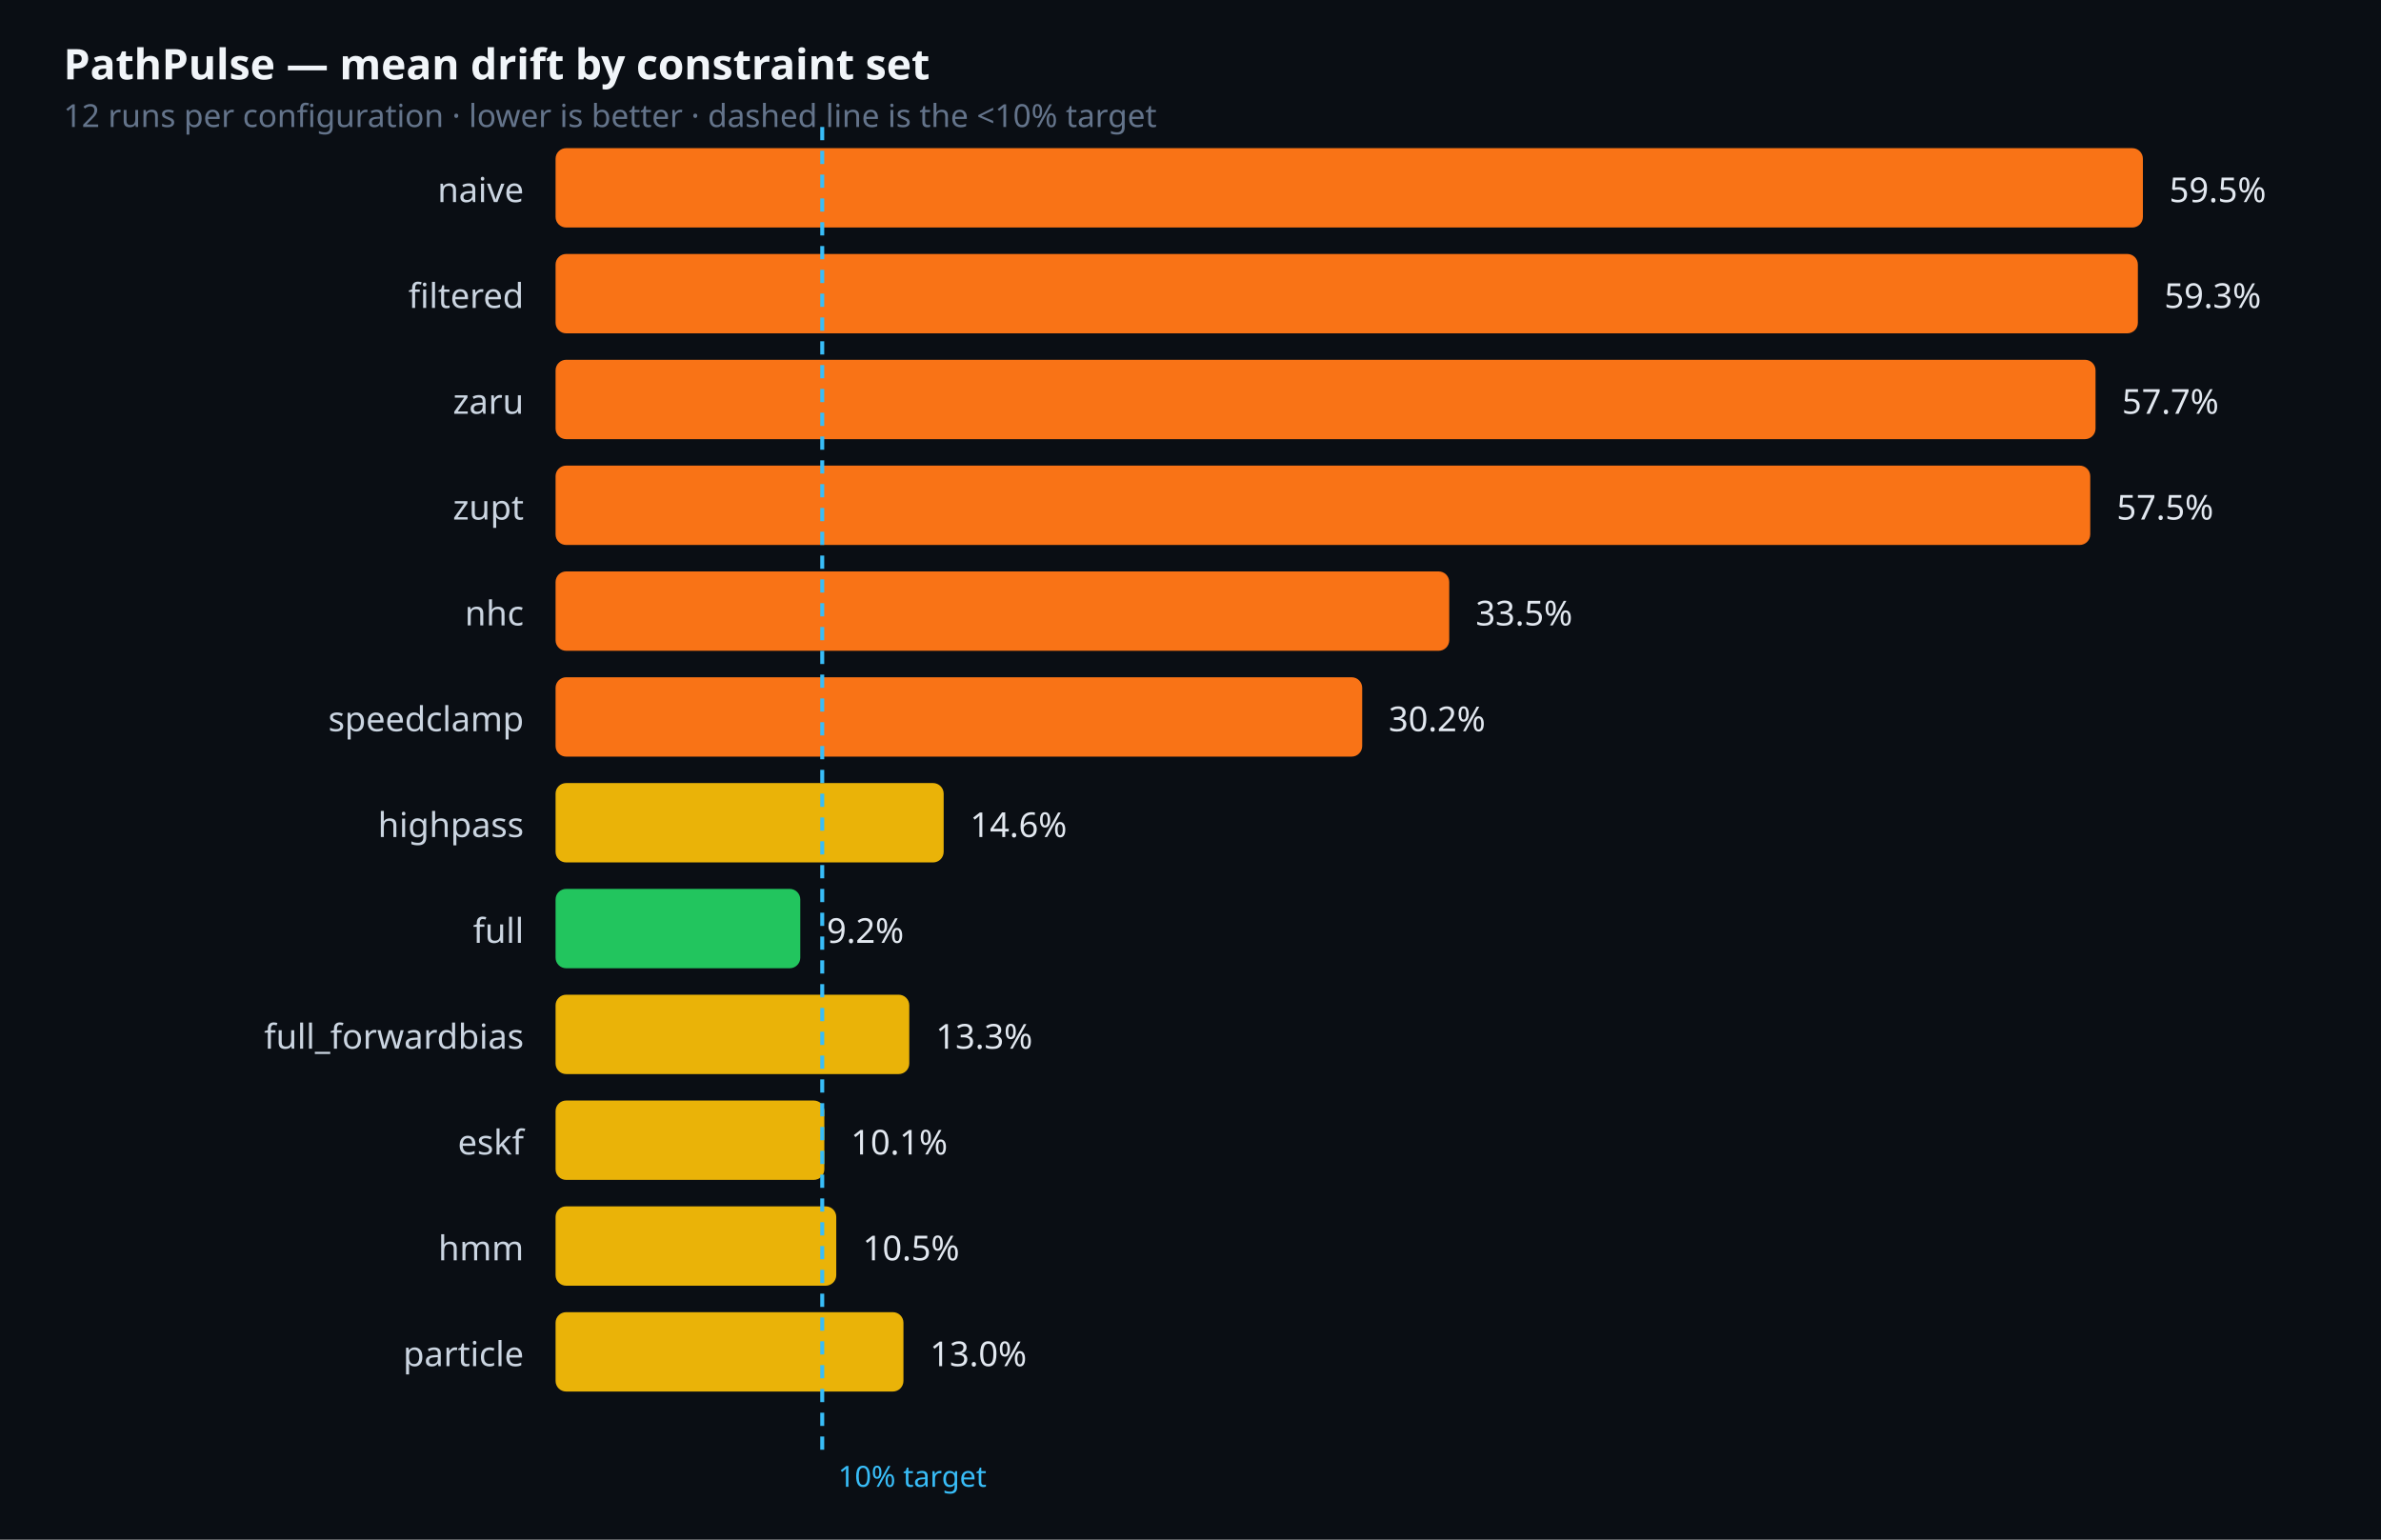
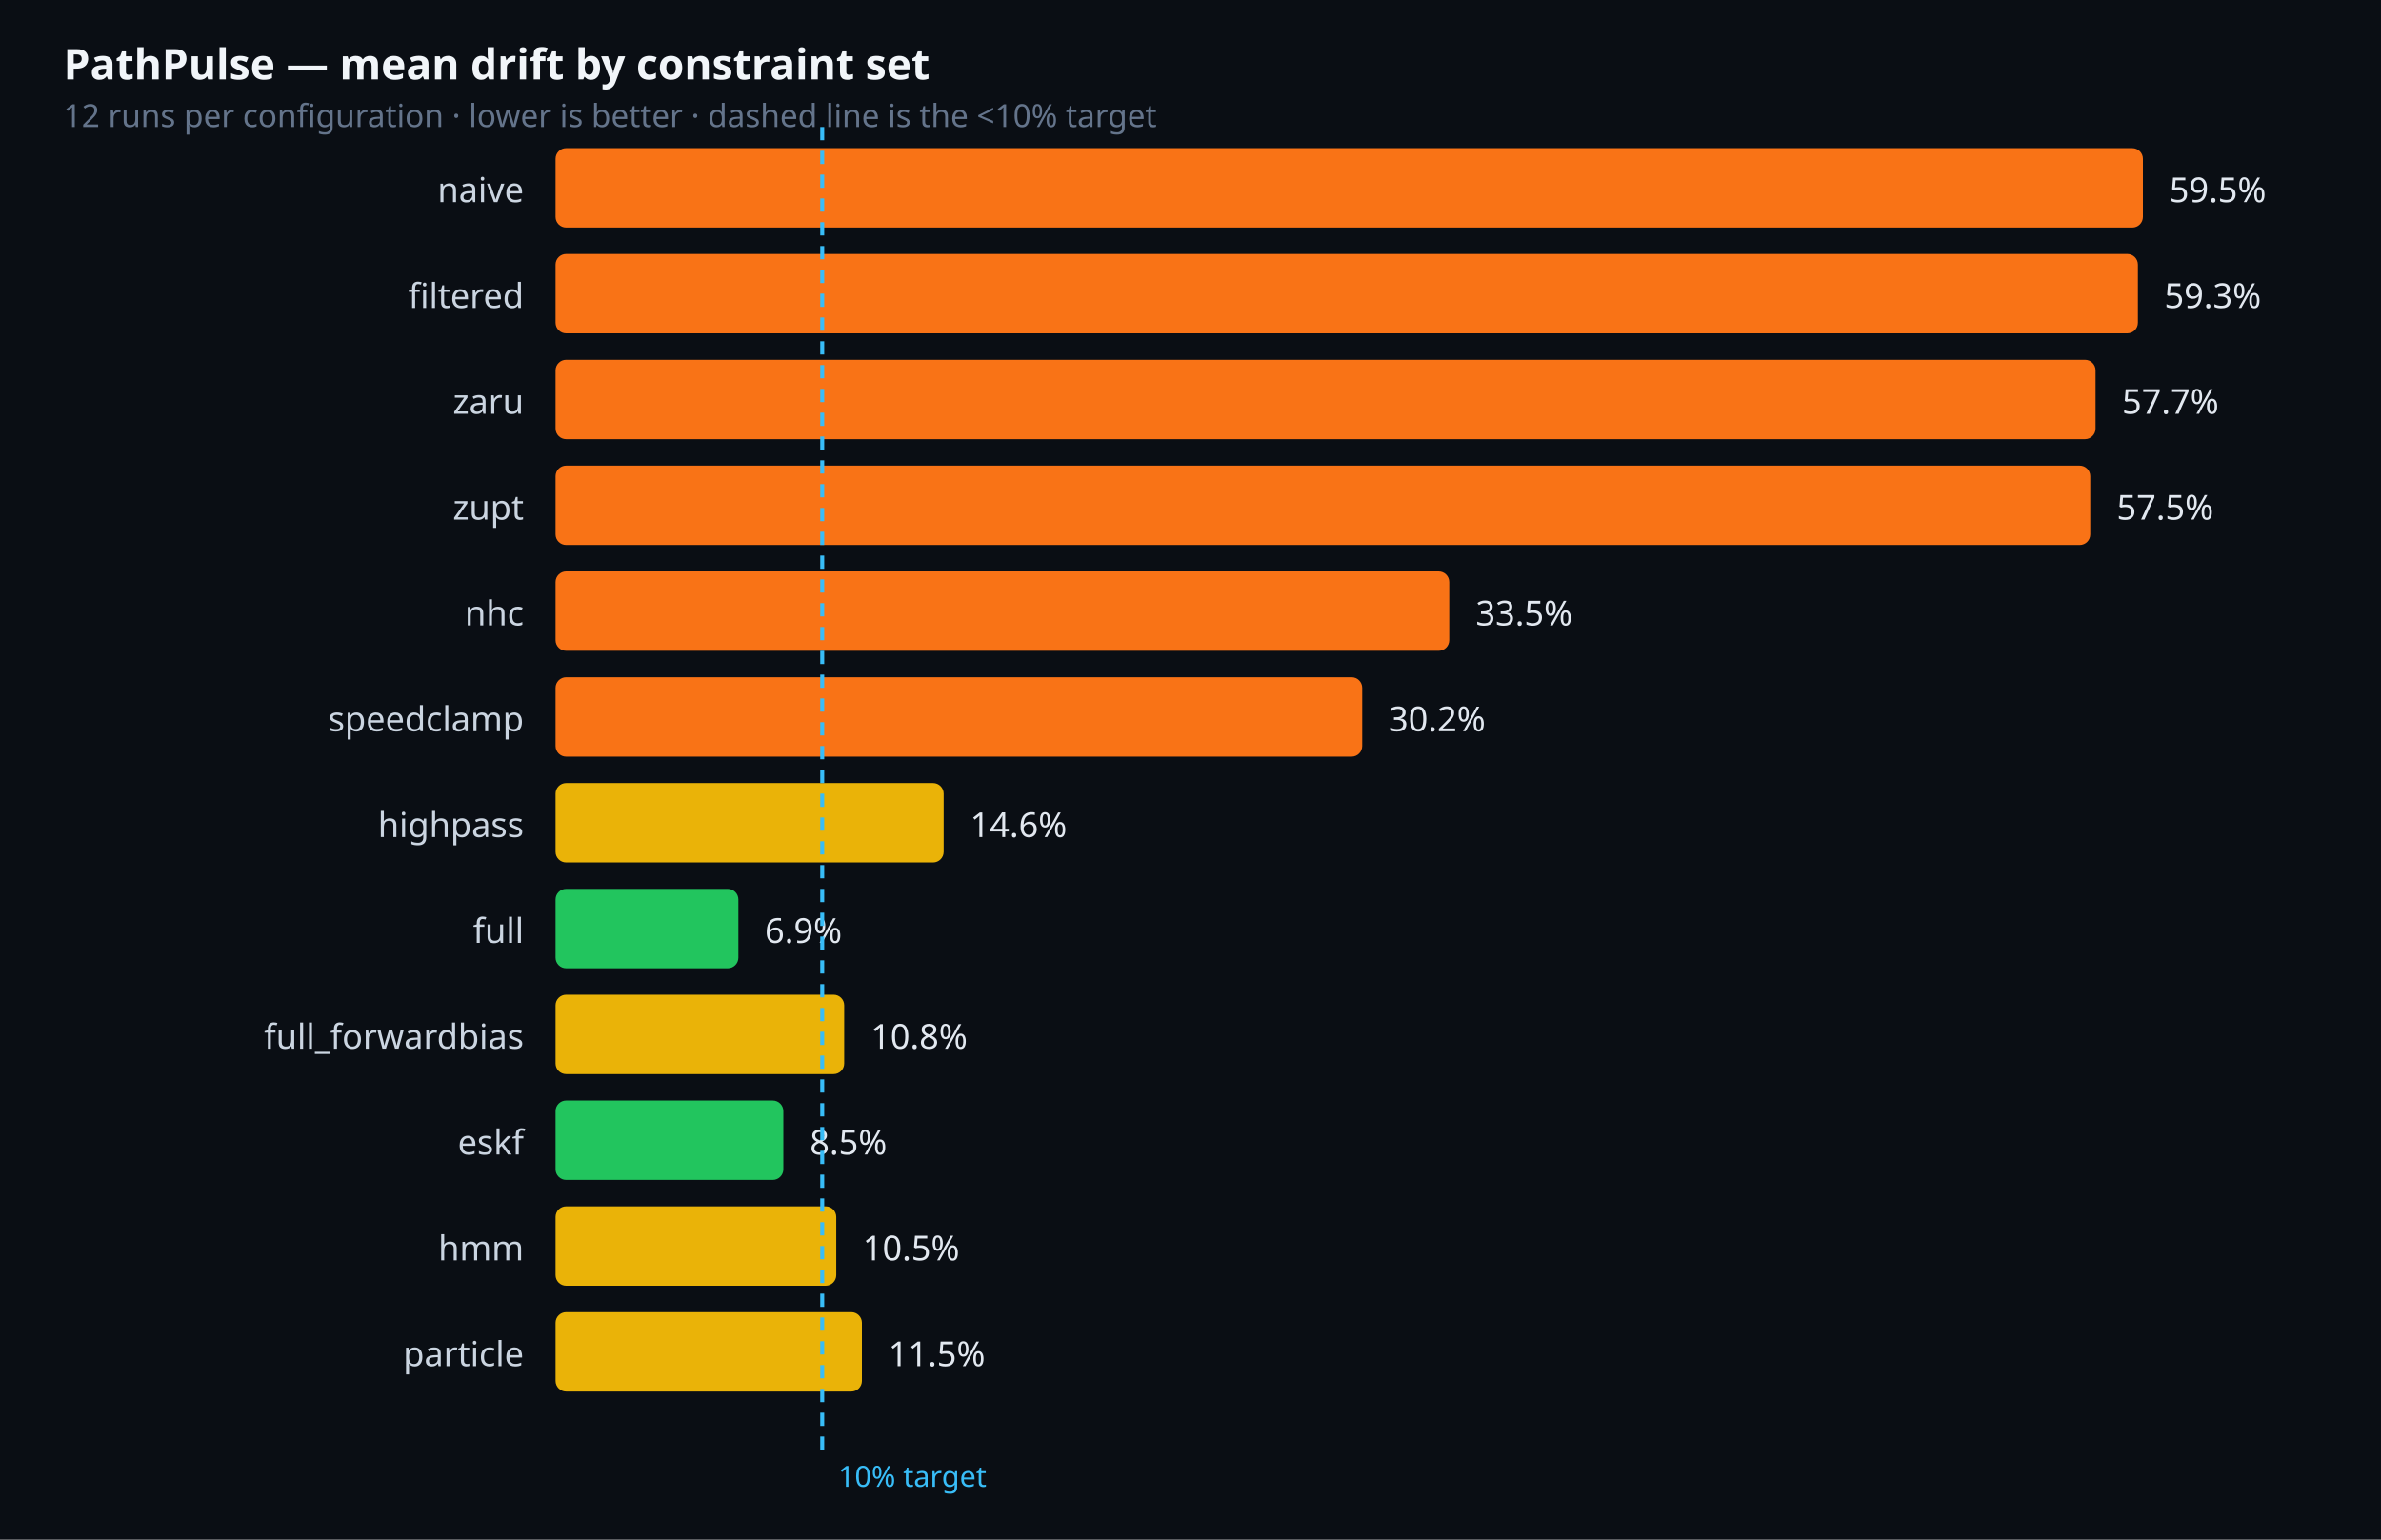
<svg xmlns="http://www.w3.org/2000/svg" width="900" height="582" viewBox="0 0 900 582" font-family="ui-sans-serif, system-ui, sans-serif">
  <rect width="900" height="582" fill="#0a0e14" />
  <text x="24" y="30" font-size="16" fill="#f1f5f9" font-weight="600">PathPulse — mean drift by constraint set</text>
  <text x="24" y="48" font-size="12" fill="#64748b">12 runs per configuration · lower is better · dashed line is the &lt;10% target</text>
  <text x="198" y="76.4" text-anchor="end" font-size="13" fill="#cbd5e1">naive</text>
  <rect x="210" y="56" width="600.0" height="30" rx="4" fill="#f97316" />
  <text x="820.0" y="76.4" font-size="13" fill="#e2e8f0">59.5%</text>
  <text x="198" y="116.4" text-anchor="end" font-size="13" fill="#cbd5e1">filtered</text>
  <rect x="210" y="96" width="598.1" height="30" rx="4" fill="#f97316" />
  <text x="818.1" y="116.4" font-size="13" fill="#e2e8f0">59.3%</text>
  <text x="198" y="156.4" text-anchor="end" font-size="13" fill="#cbd5e1">zaru</text>
  <rect x="210" y="136" width="582.1" height="30" rx="4" fill="#f97316" />
  <text x="802.1" y="156.4" font-size="13" fill="#e2e8f0">57.7%</text>
  <text x="198" y="196.4" text-anchor="end" font-size="13" fill="#cbd5e1">zupt</text>
  <rect x="210" y="176" width="580.1" height="30" rx="4" fill="#f97316" />
  <text x="800.1" y="196.4" font-size="13" fill="#e2e8f0">57.5%</text>
  <text x="198" y="236.4" text-anchor="end" font-size="13" fill="#cbd5e1">nhc</text>
  <rect x="210" y="216" width="337.8" height="30" rx="4" fill="#f97316" />
  <text x="557.8" y="236.4" font-size="13" fill="#e2e8f0">33.5%</text>
  <text x="198" y="276.4" text-anchor="end" font-size="13" fill="#cbd5e1">speedclamp</text>
  <rect x="210" y="256" width="304.9" height="30" rx="4" fill="#f97316" />
  <text x="524.9" y="276.4" font-size="13" fill="#e2e8f0">30.2%</text>
  <text x="198" y="316.4" text-anchor="end" font-size="13" fill="#cbd5e1">highpass</text>
  <rect x="210" y="296" width="146.7" height="30" rx="4" fill="#eab308" />
  <text x="366.7" y="316.4" font-size="13" fill="#e2e8f0">14.6%</text>
  <text x="198" y="356.4" text-anchor="end" font-size="13" fill="#cbd5e1">full</text>
-   <rect x="210" y="336" width="92.5" height="30" rx="4" fill="#22c55e" />
-   <text x="312.5" y="356.4" font-size="13" fill="#e2e8f0">9.2%</text>
+   <rect x="210" y="336" width="69.1" height="30" rx="4" fill="#22c55e" />
+   <text x="289.1" y="356.4" font-size="13" fill="#e2e8f0">6.9%</text>
  <text x="198" y="396.4" text-anchor="end" font-size="13" fill="#cbd5e1">full_forwardbias</text>
-   <rect x="210" y="376" width="133.7" height="30" rx="4" fill="#eab308" />
-   <text x="353.7" y="396.4" font-size="13" fill="#e2e8f0">13.3%</text>
+   <rect x="210" y="376" width="109.1" height="30" rx="4" fill="#eab308" />
+   <text x="329.1" y="396.4" font-size="13" fill="#e2e8f0">10.8%</text>
  <text x="198" y="436.4" text-anchor="end" font-size="13" fill="#cbd5e1">eskf</text>
-   <rect x="210" y="416" width="101.6" height="30" rx="4" fill="#eab308" />
-   <text x="321.6" y="436.4" font-size="13" fill="#e2e8f0">10.1%</text>
+   <rect x="210" y="416" width="86.1" height="30" rx="4" fill="#22c55e" />
+   <text x="306.1" y="436.4" font-size="13" fill="#e2e8f0">8.5%</text>
  <text x="198" y="476.4" text-anchor="end" font-size="13" fill="#cbd5e1">hmm</text>
  <rect x="210" y="456" width="106.1" height="30" rx="4" fill="#eab308" />
  <text x="326.1" y="476.4" font-size="13" fill="#e2e8f0">10.5%</text>
  <text x="198" y="516.4" text-anchor="end" font-size="13" fill="#cbd5e1">particle</text>
-   <rect x="210" y="496" width="131.5" height="30" rx="4" fill="#eab308" />
-   <text x="351.5" y="516.4" font-size="13" fill="#e2e8f0">13.0%</text>
+   <rect x="210" y="496" width="115.8" height="30" rx="4" fill="#eab308" />
+   <text x="335.8" y="516.4" font-size="13" fill="#e2e8f0">11.5%</text>
  <line x1="310.8" y1="48" x2="310.8" y2="548" stroke="#38bdf8" stroke-width="1.5" stroke-dasharray="5 4" />
  <text x="316.8" y="562" font-size="11" fill="#38bdf8">10% target</text>
</svg>
